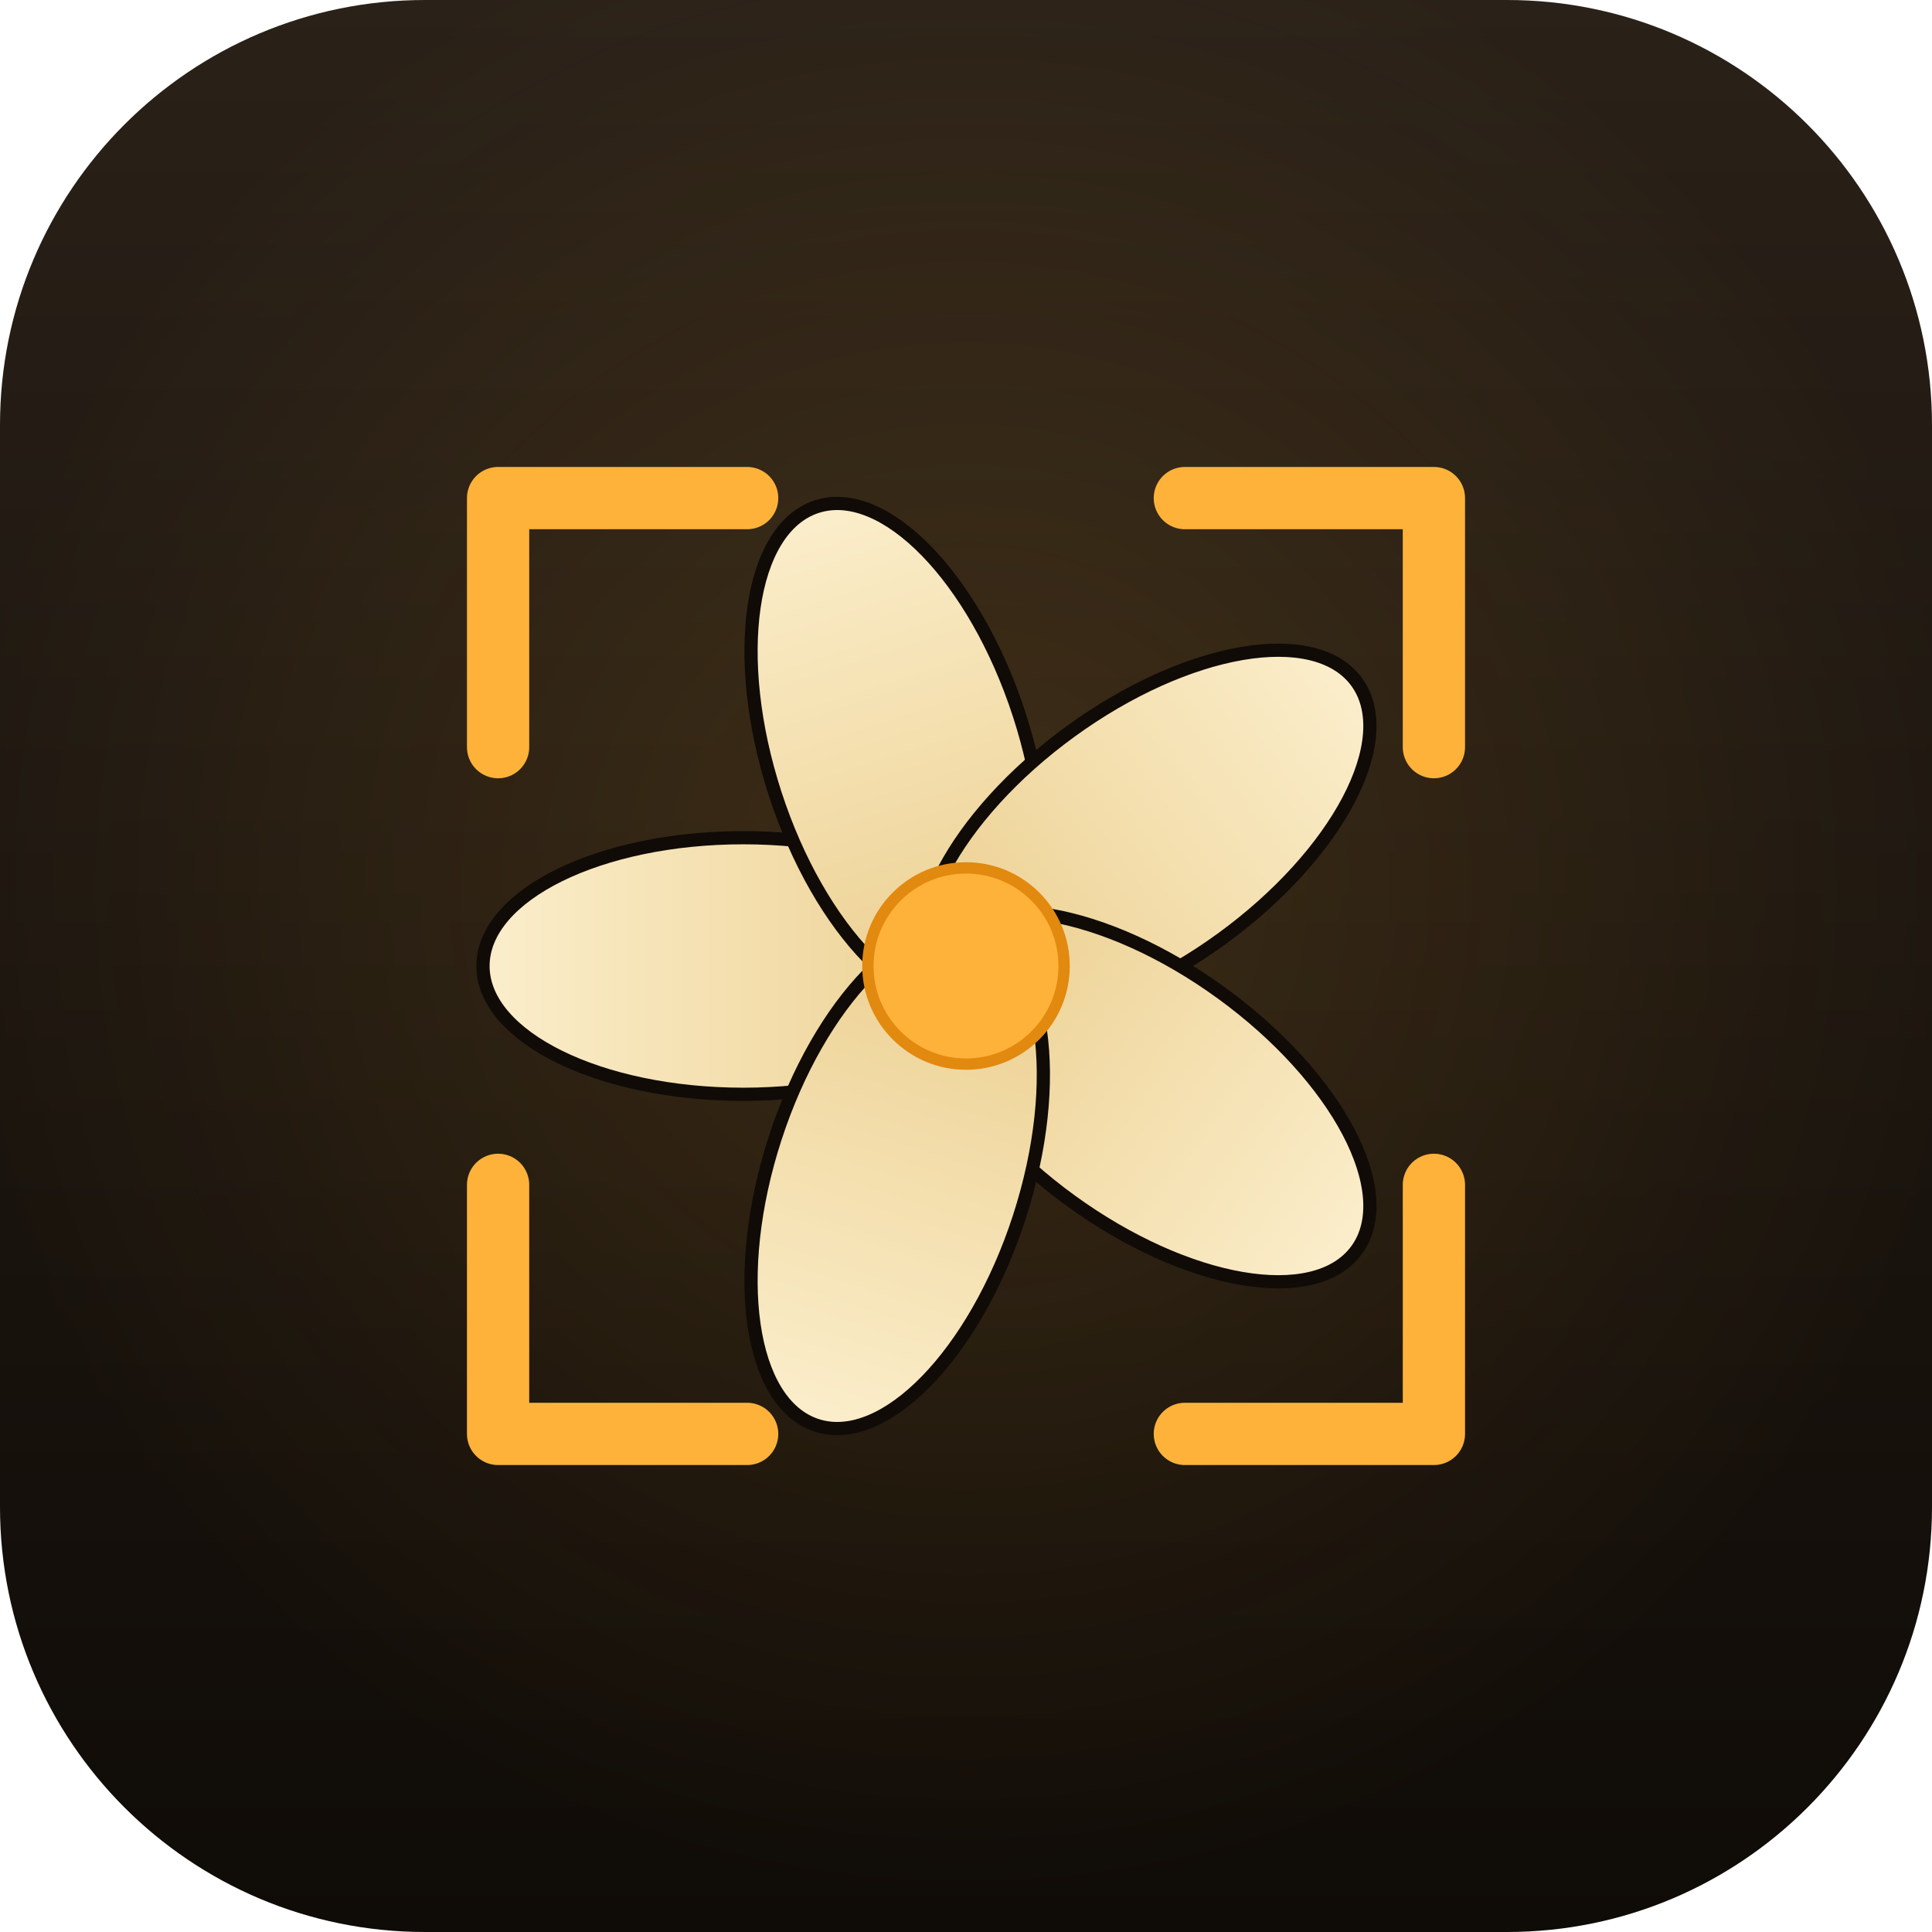
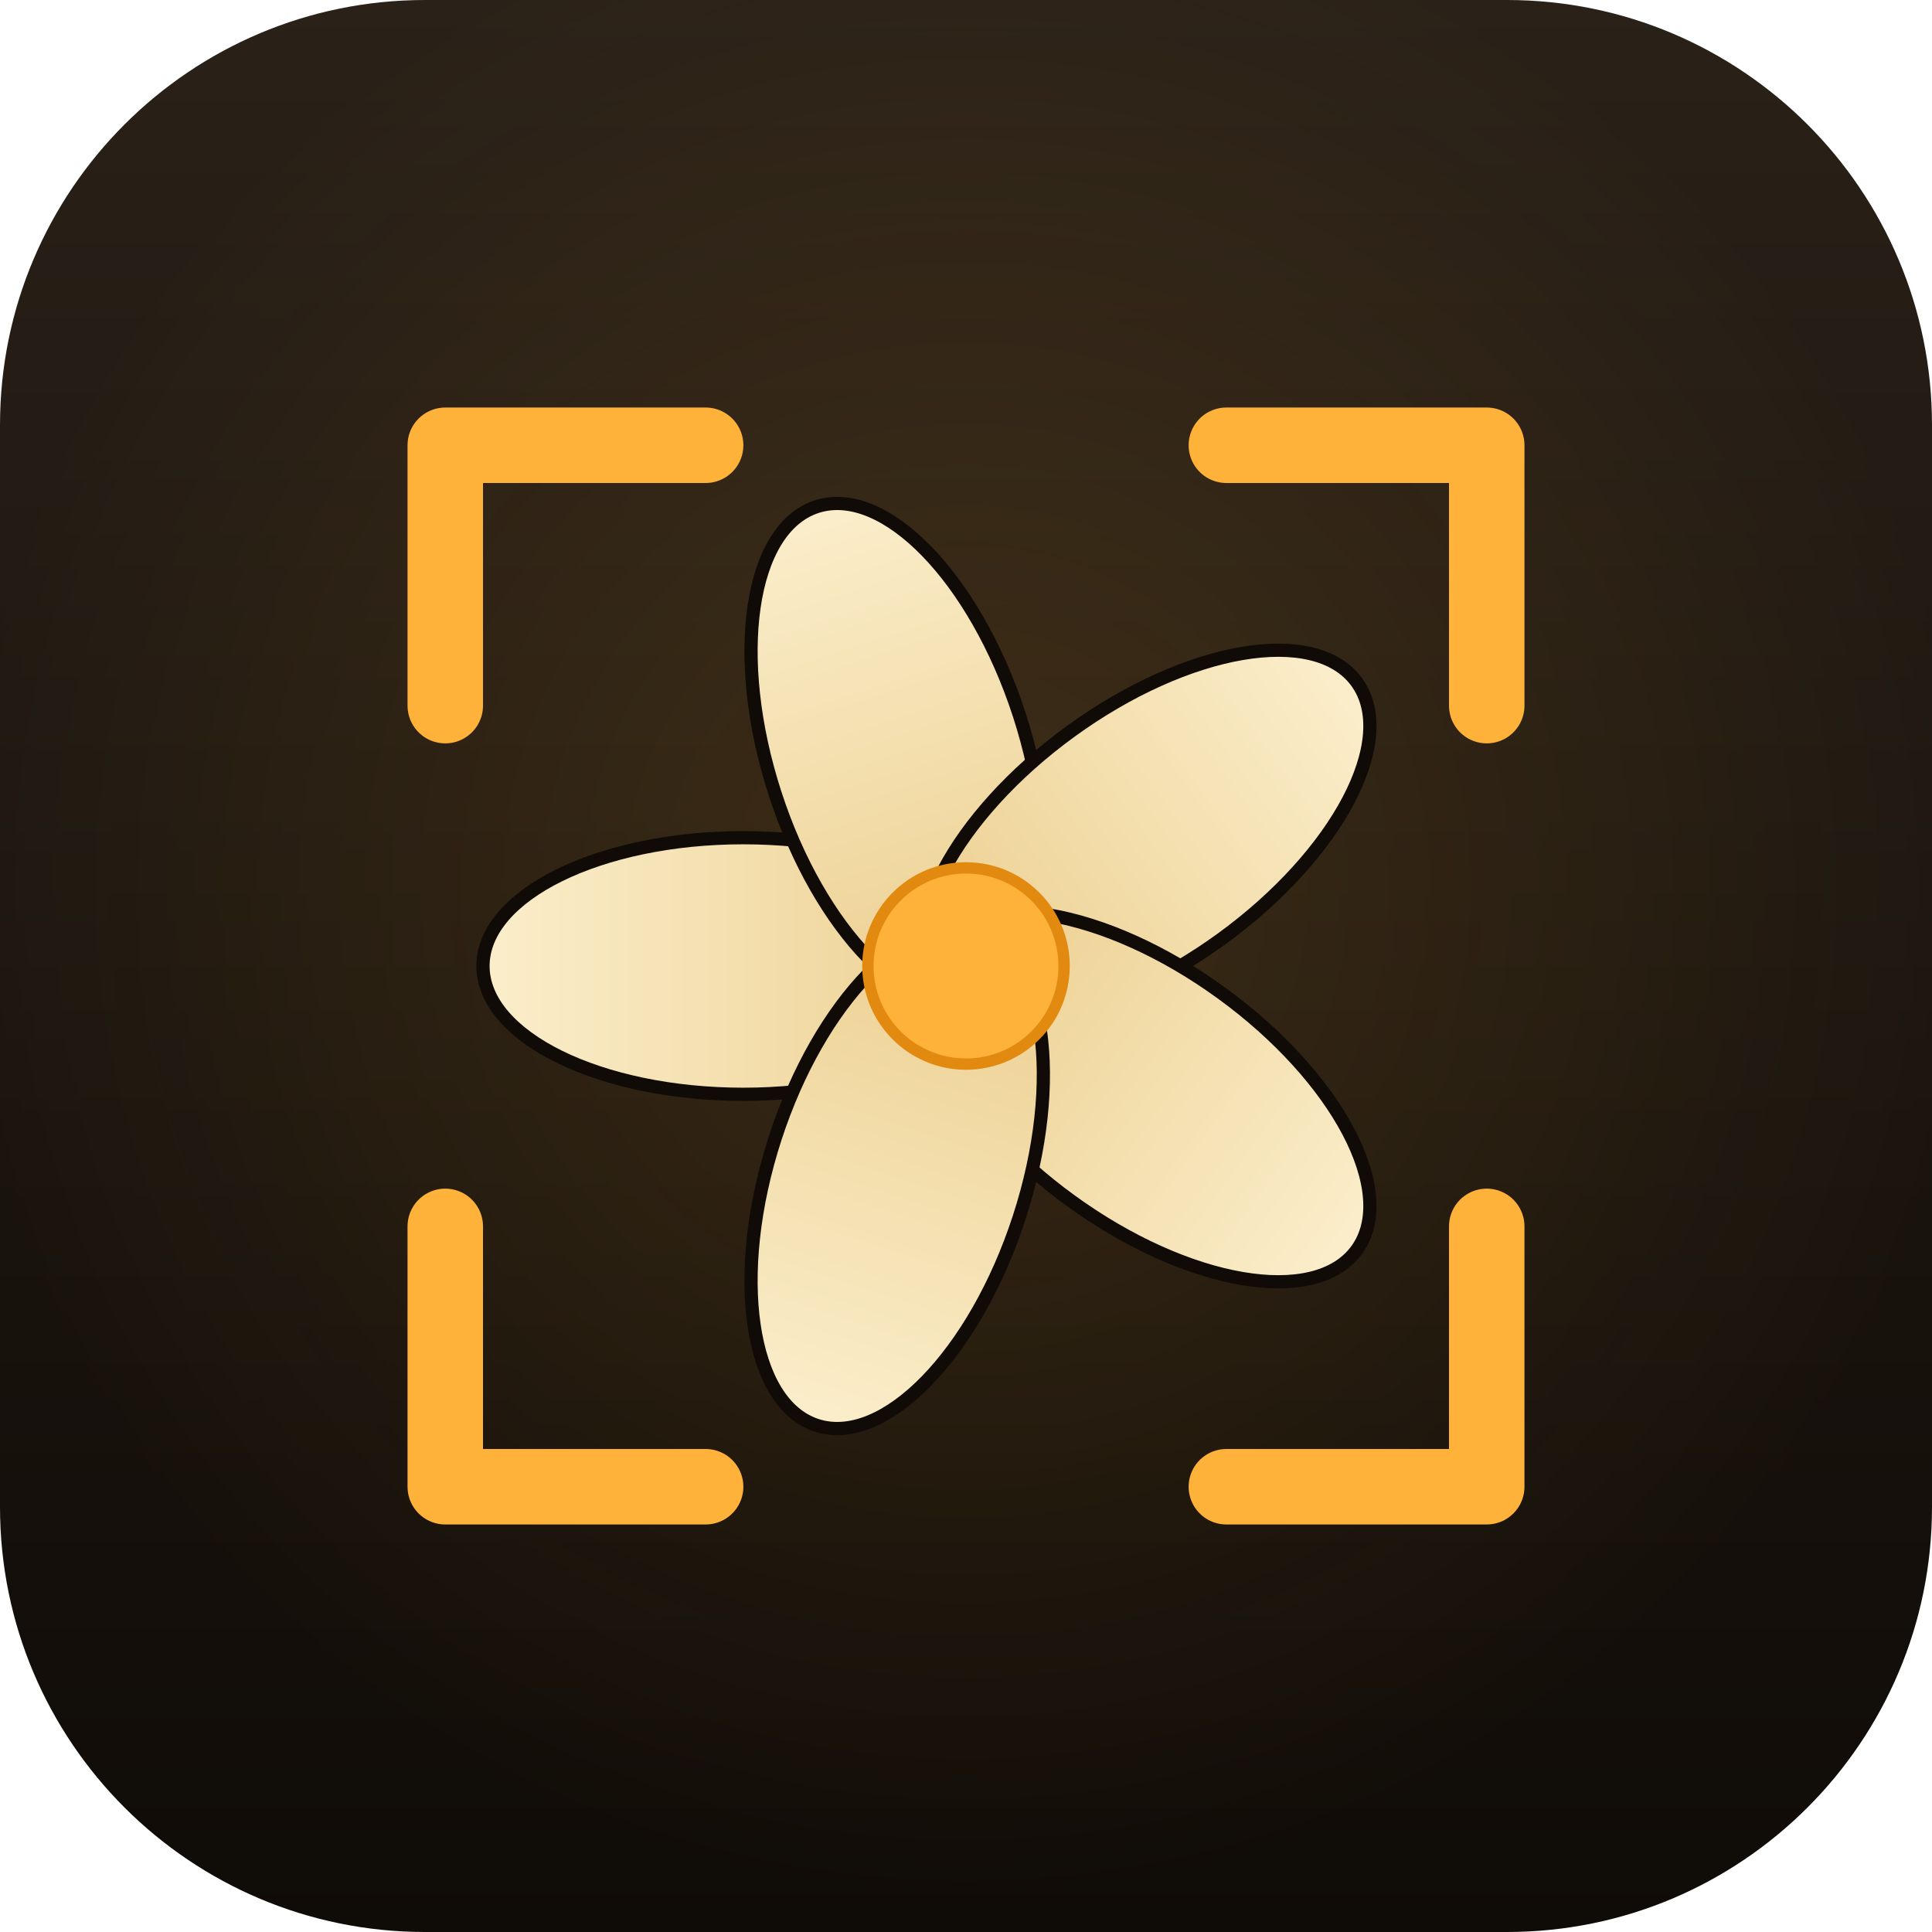
<svg xmlns="http://www.w3.org/2000/svg" width="1024" height="1024" viewBox="0 0 1024 1024">
  <defs>
    <linearGradient id="tile" x1="0" y1="0" x2="0" y2="1">
      <stop offset="0%" stop-color="#2a2118" />
      <stop offset="100%" stop-color="#0f0b07" />
    </linearGradient>
    <radialGradient id="glow" cx="50%" cy="46%" r="52%">
      <stop offset="0%" stop-color="#ffb23a" stop-opacity="0.14" />
      <stop offset="100%" stop-color="#ffb23a" stop-opacity="0" />
    </radialGradient>
    <linearGradient id="petal" x1="0" y1="0" x2="0" y2="1">
      <stop offset="0%" stop-color="#fbeecb" />
      <stop offset="100%" stop-color="#eccf90" />
    </linearGradient>
  </defs>
  <rect width="1024" height="1024" rx="225.28" fill="url(#tile)" />
  <rect width="1024" height="1024" rx="225.28" fill="url(#glow)" />
-   <g fill="none" stroke="#ffb23a" stroke-width="33" stroke-linecap="round" stroke-linejoin="round">
-     <path d="M 396 264 H 264 V 396" />
-     <path d="M 628 264 H 760 V 396" />
-     <path d="M 396 760 H 264 V 628" />
-     <path d="M 628 760 H 760 V 628" />
+   <g fill="none" stroke="#ffb23a" stroke-width="40" stroke-linecap="round" stroke-linejoin="round">
+     <path d="M 374 236 H 236 V 374" />
+     <path d="M 650 236 H 788 V 374" />
+     <path d="M 374 788 H 236 V 650" />
+     <path d="M 650 788 H 788 V 650" />
  </g>
  <g fill="url(#petal)" stroke="#100b07" stroke-width="7">
    <g transform="rotate(-90 512 512)">
      <ellipse cx="512" cy="394" rx="68" ry="138" />
    </g>
    <g transform="rotate(-18 512 512)">
      <ellipse cx="512" cy="394" rx="68" ry="138" />
    </g>
    <g transform="rotate(54 512 512)">
      <ellipse cx="512" cy="394" rx="68" ry="138" />
    </g>
    <g transform="rotate(126 512 512)">
      <ellipse cx="512" cy="394" rx="68" ry="138" />
    </g>
    <g transform="rotate(198 512 512)">
      <ellipse cx="512" cy="394" rx="68" ry="138" />
    </g>
  </g>
  <circle cx="512" cy="512" r="52" fill="#ffb23a" stroke="#e2890f" stroke-width="6" />
</svg>
